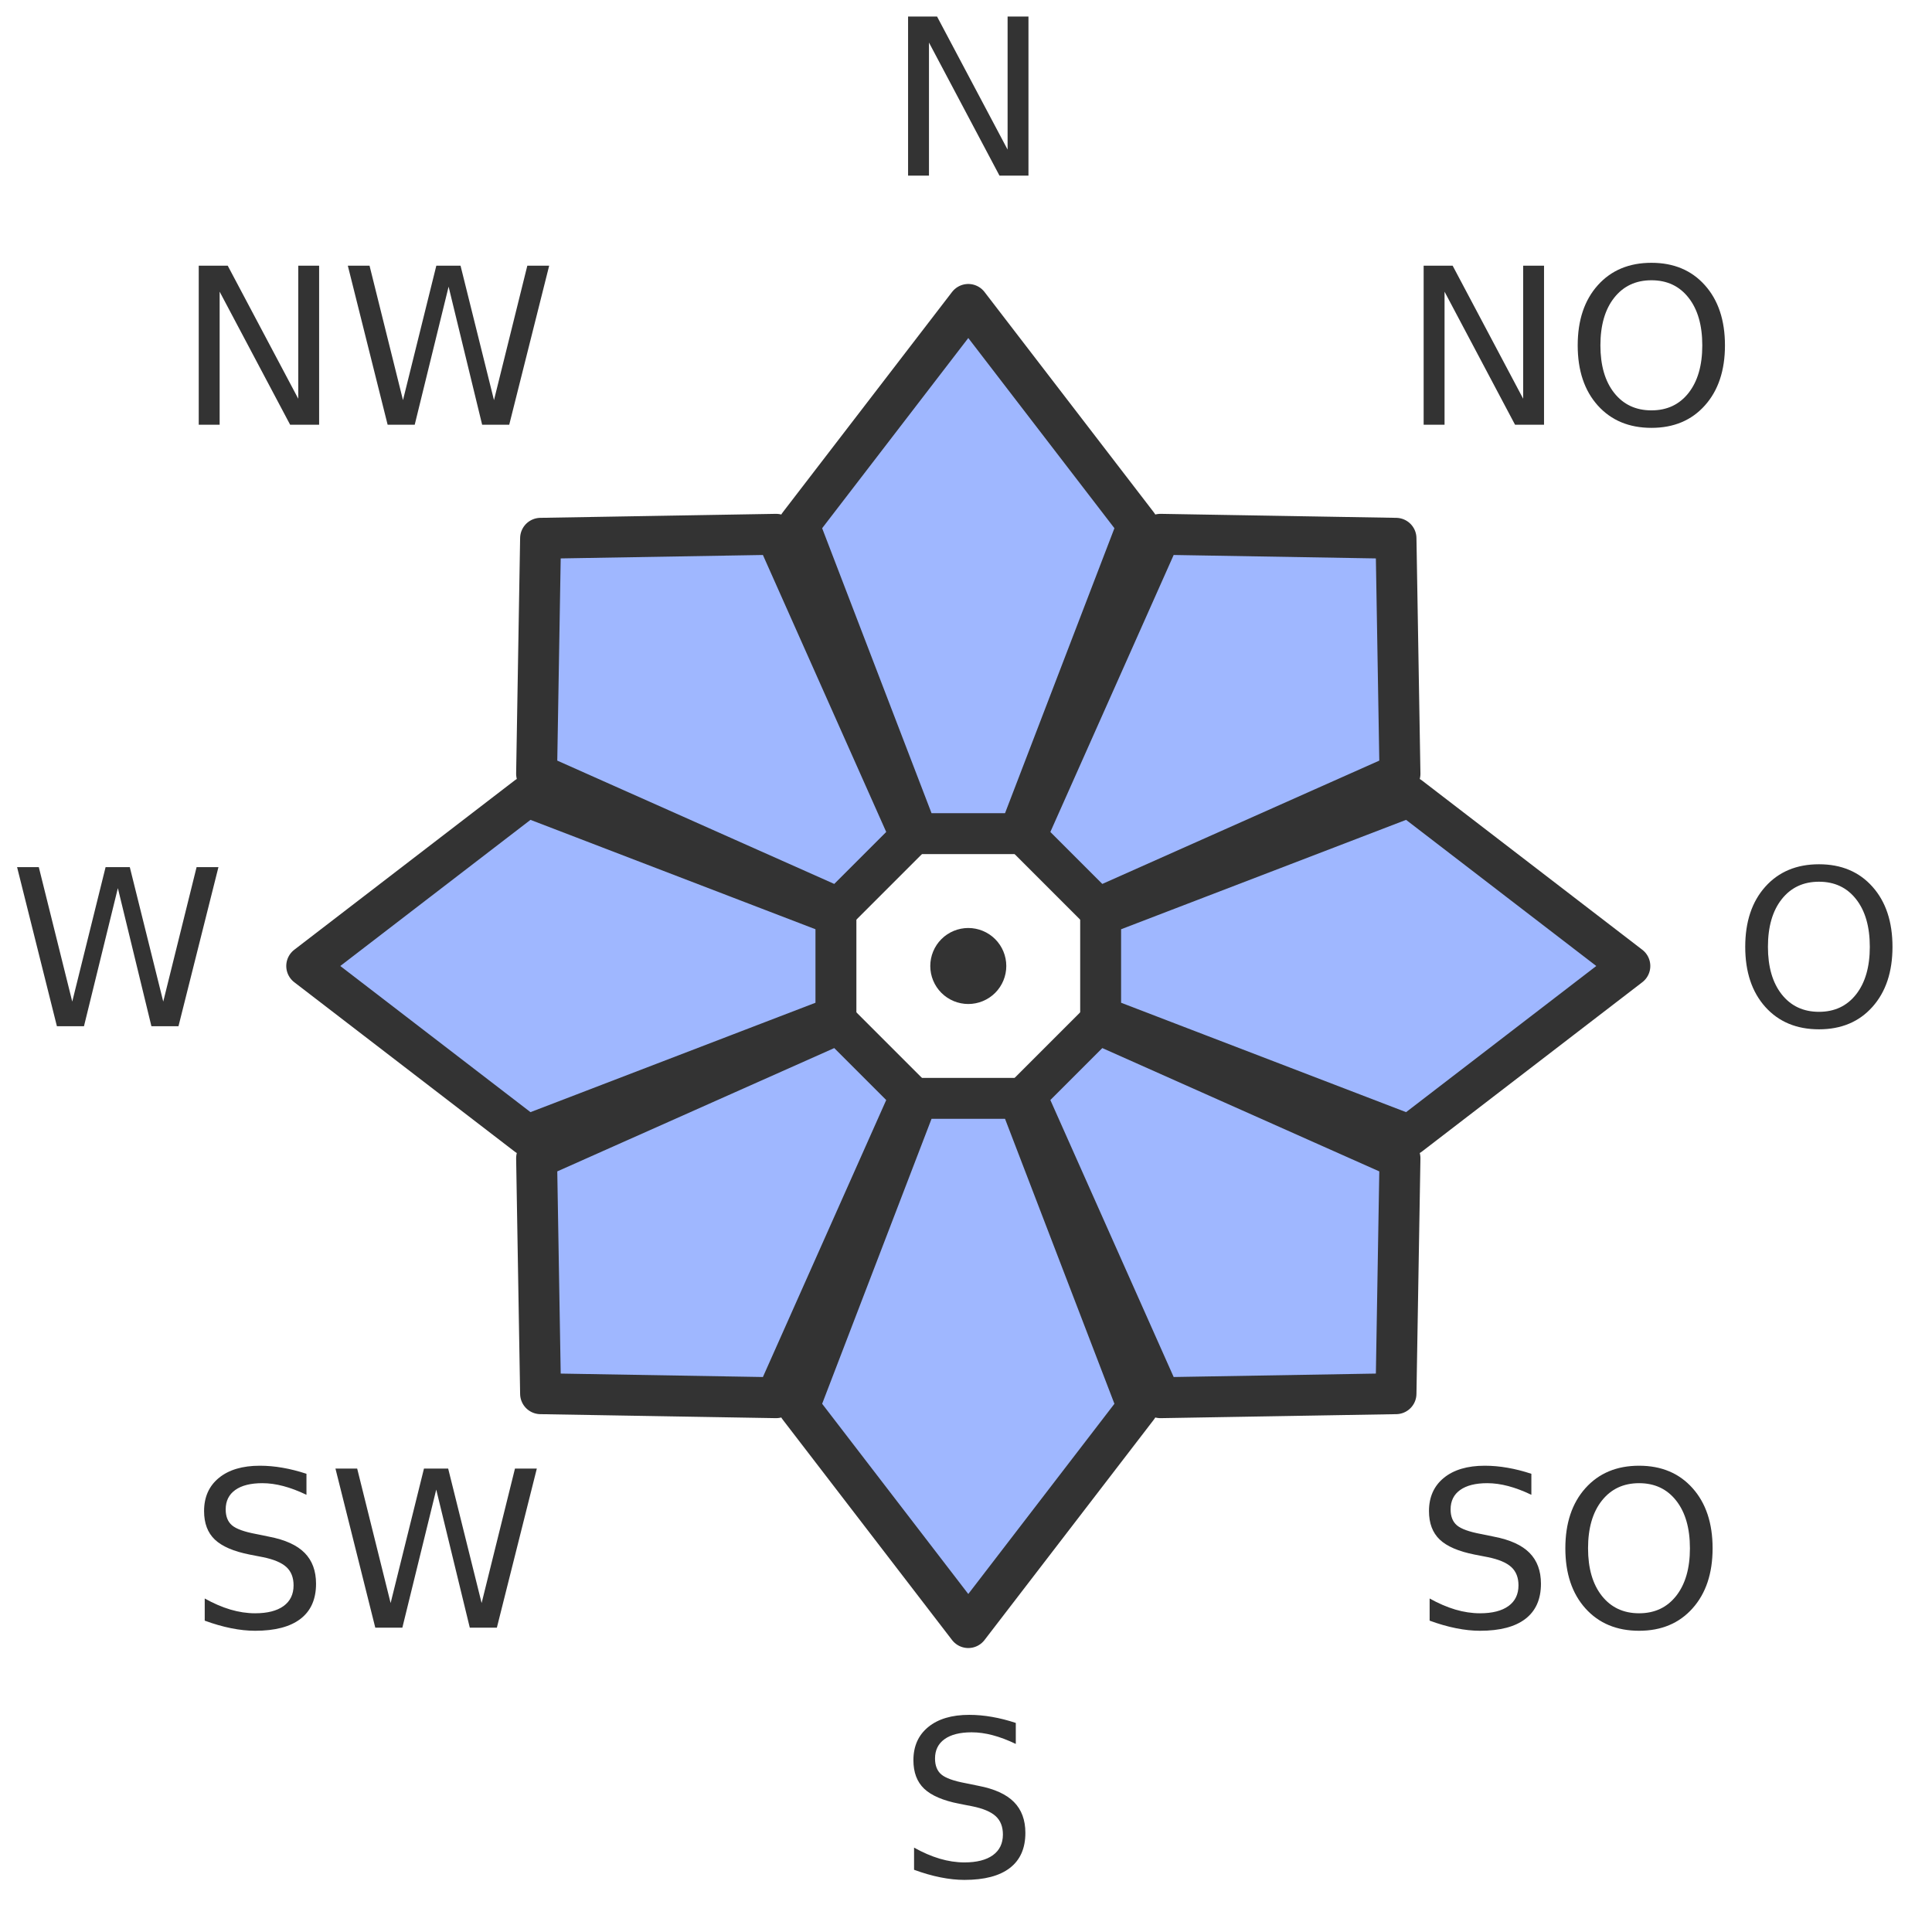
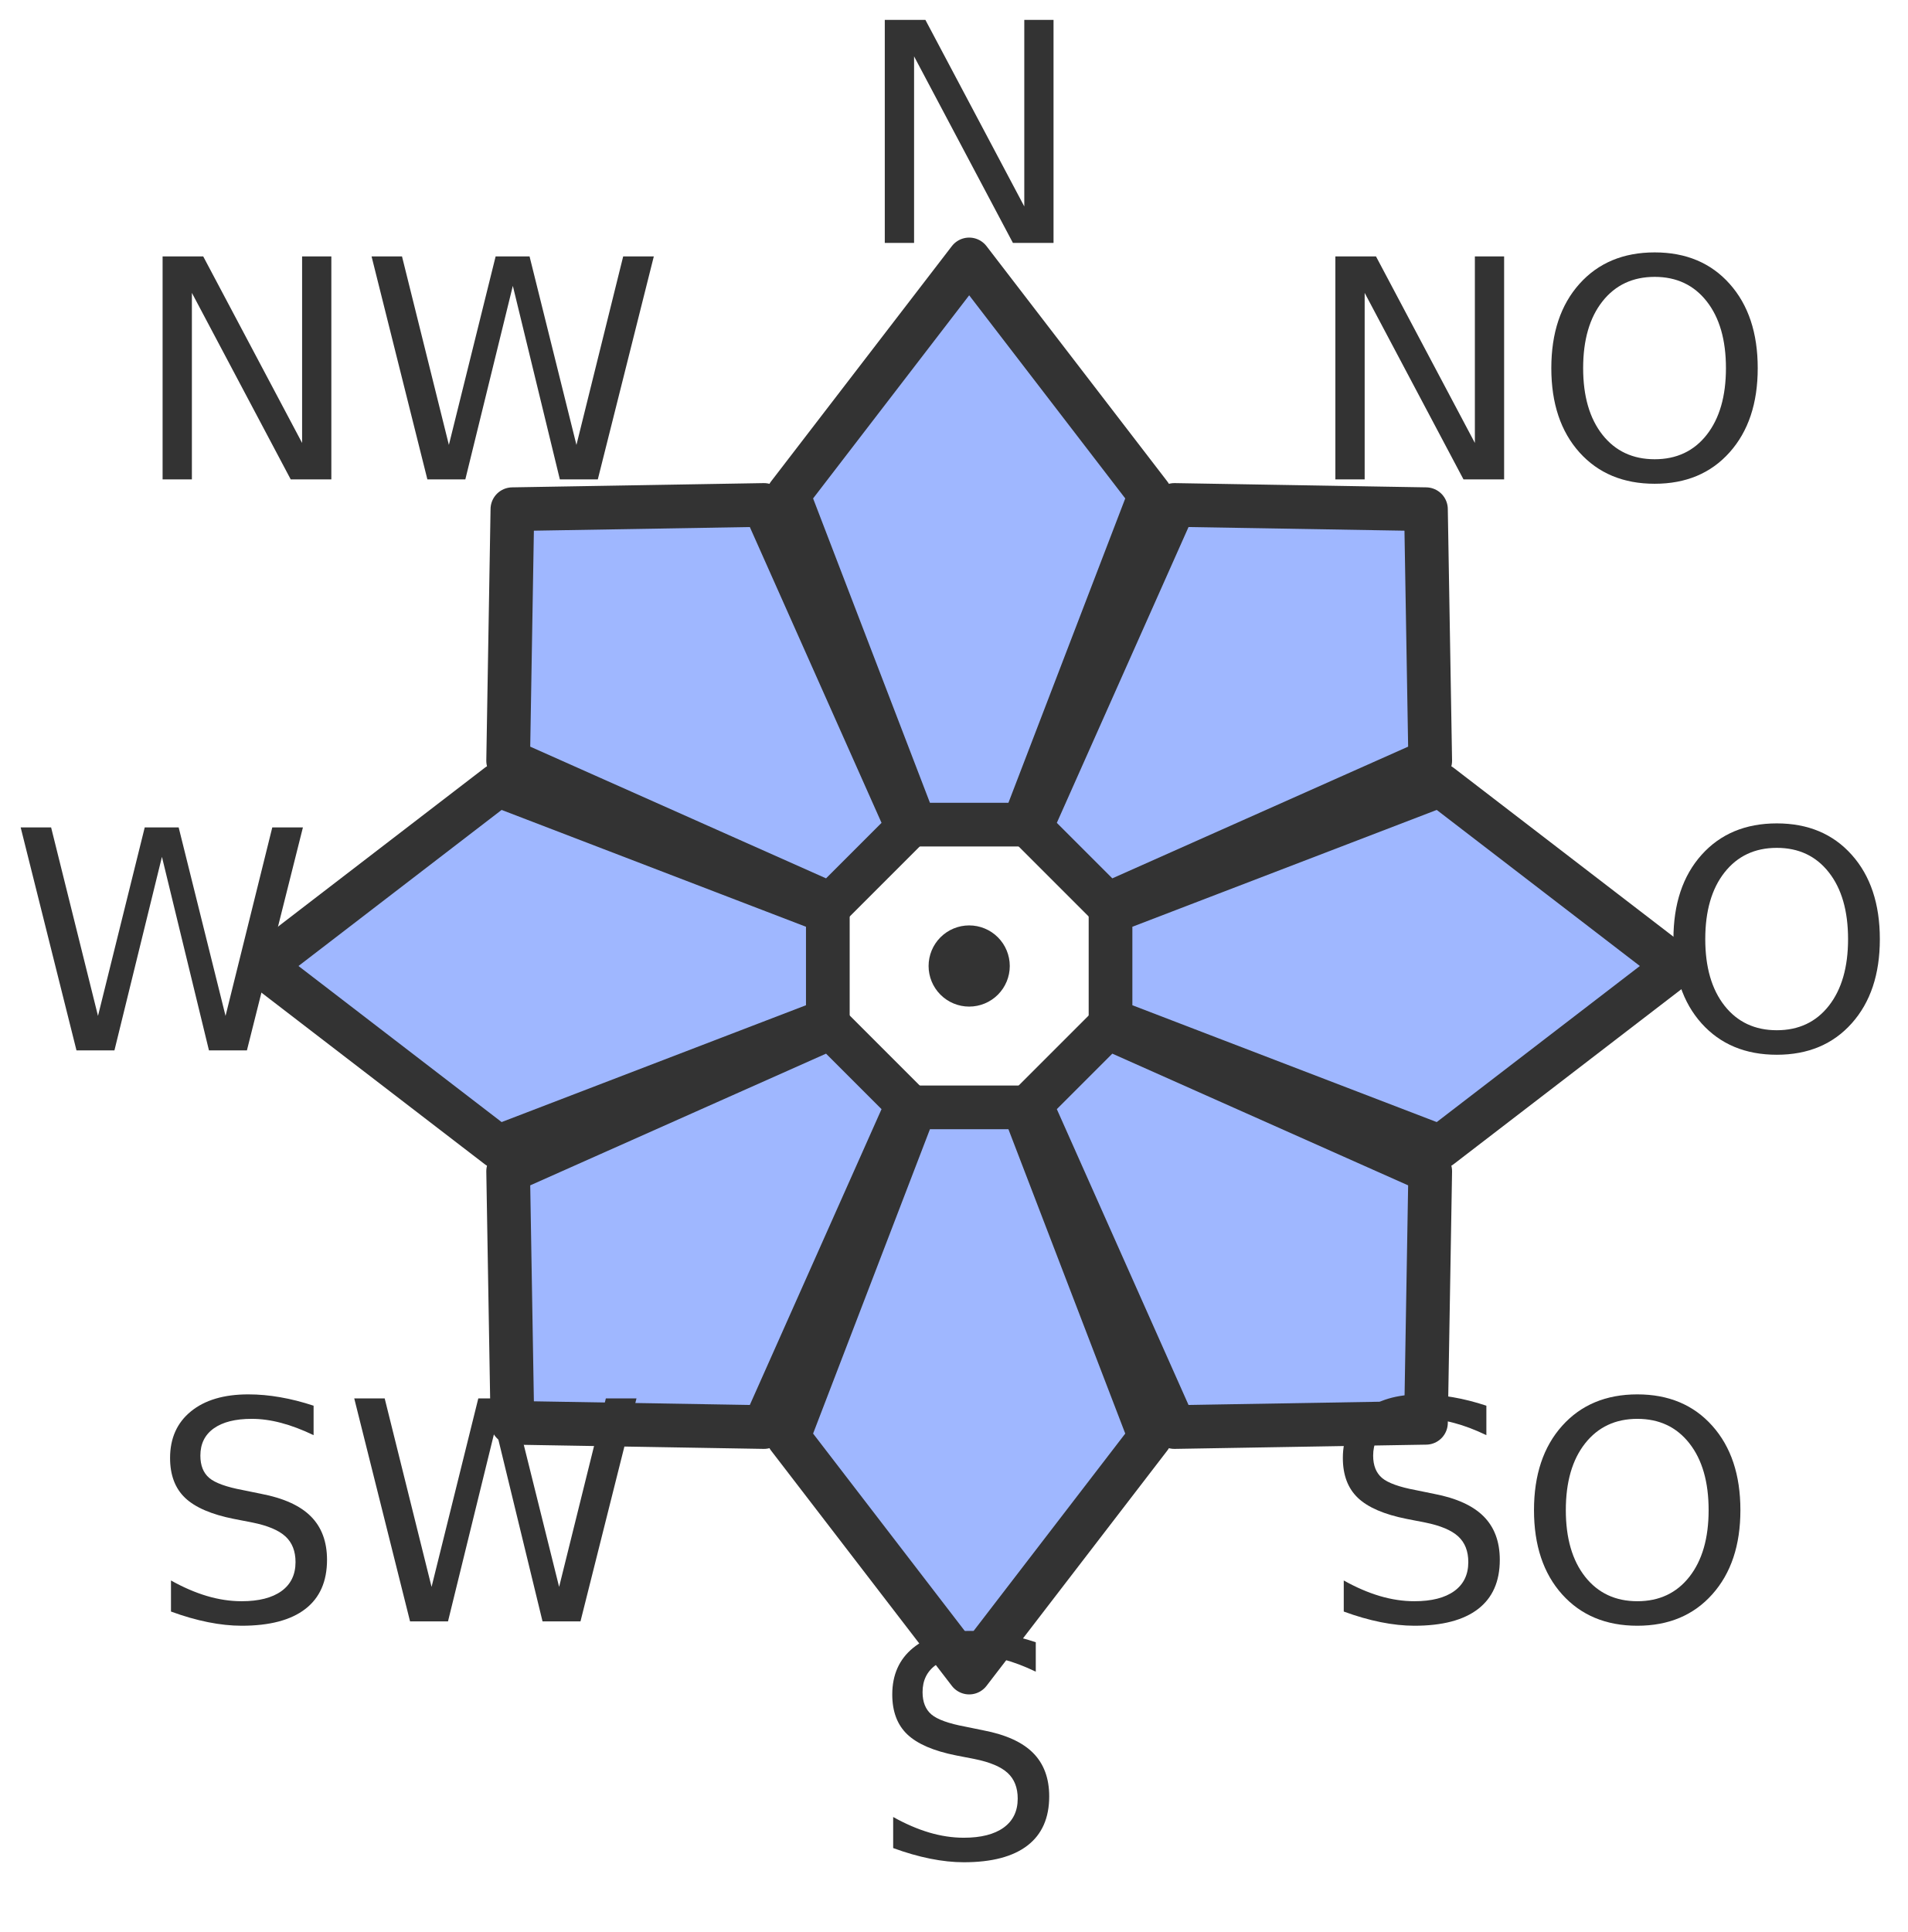
- <svg xmlns="http://www.w3.org/2000/svg" xmlns:xlink="http://www.w3.org/1999/xlink" viewBox="0 0 140.387 141.665" version="1.1">
+ <svg xmlns="http://www.w3.org/2000/svg" xmlns:xlink="http://www.w3.org/1999/xlink" viewBox="0 0 130.967 132.644" version="1.1">
  <defs>
    <style type="text/css">*{stroke-linejoin: round; stroke-linecap: butt}</style>
  </defs>
  <g id="figure_1">
    <g id="patch_1">
-       <path d="M 0 141.665  L 140.387 141.665  L 140.387 0  L 0 0  L 0 141.665  z " style="fill: none" />
+       <path d="M 0 132.644  L 130.967 132.644  L 130.967 0  L 0 0  L 0 132.644  z " style="fill: none" />
    </g>
    <g id="axes_1">
      <g id="patch_2">
-         <path d="M 74.725 61.128  L 83.417 38.484  L 71 22.323  L 58.583 38.484  L 67.275 61.128  z " clip-path="url(#pbff39ea89d)" style="fill: #9fb7ff; stroke: #333333; stroke-width: 3" />
+         <path d="M 70.267 56.617  L 78.959 33.973  L 66.542 17.812  L 54.124 33.973  L 62.817 56.617  z " clip-path="url(#p8d939f9a84)" style="fill: #9fb7ff; stroke: #333333; stroke-width: 3" />
      </g>
      <g id="patch_3">
-         <path d="M 80.496 66.604  L 102.654 56.739  L 102.362 39.471  L 85.093 39.178  L 75.228 61.336  z " clip-path="url(#pbff39ea89d)" style="fill: #9fb7ff; stroke: #333333; stroke-width: 3" />
+         <path d="M 76.038 62.094  L 98.196 52.229  L 97.903 34.96  L 80.635 34.668  L 70.77 56.826  z " clip-path="url(#p8d939f9a84)" style="fill: #9fb7ff; stroke: #333333; stroke-width: 3" />
      </g>
      <g id="patch_4">
-         <path d="M 80.705 74.558  L 103.349 83.25  L 119.51 70.832  L 103.349 58.415  L 80.705 67.107  z " clip-path="url(#pbff39ea89d)" style="fill: #9fb7ff; stroke: #333333; stroke-width: 3" />
+         <path d="M 76.246 70.047  L 98.89 78.739  L 115.052 66.322  L 98.89 53.905  L 76.246 62.597  z " clip-path="url(#p8d939f9a84)" style="fill: #9fb7ff; stroke: #333333; stroke-width: 3" />
      </g>
      <g id="patch_5">
-         <path d="M 75.228 80.329  L 85.093 102.487  L 102.362 102.194  L 102.654 84.926  L 80.496 75.061  z " clip-path="url(#pbff39ea89d)" style="fill: #9fb7ff; stroke: #333333; stroke-width: 3" />
+         <path d="M 70.77 75.818  L 80.635 97.976  L 97.903 97.684  L 98.196 80.415  L 76.038 70.55  z " clip-path="url(#p8d939f9a84)" style="fill: #9fb7ff; stroke: #333333; stroke-width: 3" />
      </g>
      <g id="patch_6">
-         <path d="M 67.275 80.537  L 58.583 103.181  L 71 119.343  L 83.417 103.181  L 74.725 80.537  z " clip-path="url(#pbff39ea89d)" style="fill: #9fb7ff; stroke: #333333; stroke-width: 3" />
+         <path d="M 62.817 76.027  L 54.124 98.671  L 66.542 114.832  L 78.959 98.671  L 70.267 76.027  z " clip-path="url(#p8d939f9a84)" style="fill: #9fb7ff; stroke: #333333; stroke-width: 3" />
      </g>
      <g id="patch_7">
-         <path d="M 61.504 75.061  L 39.346 84.926  L 39.638 102.194  L 56.907 102.487  L 66.772 80.329  z " clip-path="url(#pbff39ea89d)" style="fill: #9fb7ff; stroke: #333333; stroke-width: 3" />
+         <path d="M 57.046 70.55  L 34.888 80.415  L 35.18 97.684  L 52.448 97.976  L 62.314 75.818  z " clip-path="url(#p8d939f9a84)" style="fill: #9fb7ff; stroke: #333333; stroke-width: 3" />
      </g>
      <g id="patch_8">
-         <path d="M 61.295 67.107  L 38.651 58.415  L 22.49 70.832  L 38.651 83.25  L 61.295 74.558  z " clip-path="url(#pbff39ea89d)" style="fill: #9fb7ff; stroke: #333333; stroke-width: 3" />
+         <path d="M 56.837 62.597  L 34.193 53.905  L 18.032 66.322  L 34.193 78.739  L 56.837 70.047  z " clip-path="url(#p8d939f9a84)" style="fill: #9fb7ff; stroke: #333333; stroke-width: 3" />
      </g>
      <g id="patch_9">
-         <path d="M 66.772 61.336  L 56.907 39.178  L 39.638 39.471  L 39.346 56.739  L 61.504 66.604  z " clip-path="url(#pbff39ea89d)" style="fill: #9fb7ff; stroke: #333333; stroke-width: 3" />
+         <path d="M 62.314 56.826  L 52.448 34.668  L 35.18 34.96  L 34.888 52.229  L 57.046 62.094  z " clip-path="url(#p8d939f9a84)" style="fill: #9fb7ff; stroke: #333333; stroke-width: 3" />
      </g>
      <g id="patch_10">
-         <path d="M 71 73.119  C 71.606 73.119 72.188 72.878 72.617 72.45  C 73.046 72.021 73.287 71.439 73.287 70.832  C 73.287 70.226 73.046 69.644 72.617 69.215  C 72.188 68.787 71.606 68.546 71 68.546  C 70.394 68.546 69.812 68.787 69.383 69.215  C 68.954 69.644 68.713 70.226 68.713 70.832  C 68.713 71.439 68.954 72.021 69.383 72.45  C 69.812 72.878 70.394 73.119 71 73.119  z " clip-path="url(#pbff39ea89d)" style="fill: #333333; stroke: #333333; stroke-linejoin: miter" />
+         <path d="M 66.542 68.609  C 67.148 68.609 67.73 68.368 68.159 67.939  C 68.588 67.51 68.829 66.929 68.829 66.322  C 68.829 65.716 68.588 65.134 68.159 64.705  C 67.73 64.276 67.148 64.035 66.542 64.035  C 65.935 64.035 65.354 64.276 64.925 64.705  C 64.496 65.134 64.255 65.716 64.255 66.322  C 64.255 66.929 64.496 67.51 64.925 67.939  C 65.354 68.368 65.935 68.609 66.542 68.609  z " clip-path="url(#p8d939f9a84)" style="fill: #333333; stroke: #333333; stroke-linejoin: miter" />
      </g>
      <g id="text_1">
-         <g style="fill: #333333" transform="translate(65.015 12.8775) scale(0.16 -0.16)">
+         <g style="fill: #333333" transform="translate(58.68656 16.67672) scale(0.21 -0.21)">
          <defs>
            <path id="DejaVuSans-4e" d="M 628 4666  L 1478 4666  L 3547 763  L 3547 4666  L 4159 4666  L 4159 0  L 3309 0  L 1241 3903  L 1241 0  L 628 0  L 628 4666  z " transform="scale(0.015625)" />
          </defs>
          <use xlink:href="#DejaVuSans-4e" />
        </g>
      </g>
      <g id="text_2">
-         <g style="fill: #333333" transform="translate(102.8197 31.14525) scale(0.16 -0.16)">
+         <g style="fill: #333333" transform="translate(89.62309 32.91472) scale(0.21 -0.21)">
          <defs>
            <path id="DejaVuSans-4f" d="M 2522 4238  Q 1834 4238 1429 3725  Q 1025 3213 1025 2328  Q 1025 1447 1429 934  Q 1834 422 2522 422  Q 3209 422 3611 934  Q 4013 1447 4013 2328  Q 4013 3213 3611 3725  Q 3209 4238 2522 4238  z M 2522 4750  Q 3503 4750 4090 4092  Q 4678 3434 4678 2328  Q 4678 1225 4090 567  Q 3503 -91 2522 -91  Q 1538 -91 948 565  Q 359 1222 359 2328  Q 359 3434 948 4092  Q 1538 4750 2522 4750  z " transform="scale(0.015625)" />
          </defs>
          <use xlink:href="#DejaVuSans-4e" />
          <use xlink:href="#DejaVuSans-4f" transform="translate(74.80469 0)" />
        </g>
      </g>
      <g id="text_3">
-         <g style="fill: #333333" transform="translate(127.0725 75.2475) scale(0.16 -0.16)">
+         <g style="fill: #333333" transform="translate(113.7164 72.11672) scale(0.21 -0.21)">
          <use xlink:href="#DejaVuSans-4f" />
        </g>
      </g>
      <g id="text_4">
-         <g style="fill: #333333" transform="translate(103.726 119.3498) scale(0.16 -0.16)">
+         <g style="fill: #333333" transform="translate(90.81255 111.3187) scale(0.21 -0.21)">
          <defs>
            <path id="DejaVuSans-53" d="M 3425 4513  L 3425 3897  Q 3066 4069 2747 4153  Q 2428 4238 2131 4238  Q 1616 4238 1336 4038  Q 1056 3838 1056 3469  Q 1056 3159 1242 3001  Q 1428 2844 1947 2747  L 2328 2669  Q 3034 2534 3370 2195  Q 3706 1856 3706 1288  Q 3706 609 3251 259  Q 2797 -91 1919 -91  Q 1588 -91 1214 -16  Q 841 59 441 206  L 441 856  Q 825 641 1194 531  Q 1563 422 1919 422  Q 2459 422 2753 634  Q 3047 847 3047 1241  Q 3047 1584 2836 1778  Q 2625 1972 2144 2069  L 1759 2144  Q 1053 2284 737 2584  Q 422 2884 422 3419  Q 422 4038 858 4394  Q 1294 4750 2059 4750  Q 2388 4750 2728 4690  Q 3069 4631 3425 4513  z " transform="scale(0.015625)" />
          </defs>
          <use xlink:href="#DejaVuSans-53" />
          <use xlink:href="#DejaVuSans-4f" transform="translate(63.47656 0)" />
        </g>
      </g>
      <g id="text_5">
-         <g style="fill: #333333" transform="translate(65.92125 137.6175) scale(0.16 -0.16)">
+         <g style="fill: #333333" transform="translate(59.87602 127.5567) scale(0.21 -0.21)">
          <use xlink:href="#DejaVuSans-53" />
        </g>
      </g>
      <g id="text_6">
-         <g style="fill: #333333" transform="translate(13.909 119.3498) scale(0.16 -0.16)">
+         <g style="fill: #333333" transform="translate(10.29214 111.3187) scale(0.21 -0.21)">
          <defs>
            <path id="DejaVuSans-57" d="M 213 4666  L 850 4666  L 1831 722  L 2809 4666  L 3519 4666  L 4500 722  L 5478 4666  L 6119 4666  L 4947 0  L 4153 0  L 3169 4050  L 2175 0  L 1381 0  L 213 4666  z " transform="scale(0.015625)" />
          </defs>
          <use xlink:href="#DejaVuSans-53" />
          <use xlink:href="#DejaVuSans-57" transform="translate(63.47656 0)" />
        </g>
      </g>
      <g id="text_7">
-         <g style="fill: #333333" transform="translate(0.72 75.2475) scale(0.16 -0.16)">
+         <g style="fill: #333333" transform="translate(0.72 72.11672) scale(0.21 -0.21)">
          <use xlink:href="#DejaVuSans-57" />
        </g>
      </g>
      <g id="text_8">
-         <g style="fill: #333333" transform="translate(13.00275 31.14525) scale(0.16 -0.16)">
+         <g style="fill: #333333" transform="translate(9.102688 32.91472) scale(0.21 -0.21)">
          <use xlink:href="#DejaVuSans-4e" />
          <use xlink:href="#DejaVuSans-57" transform="translate(74.80469 0)" />
        </g>
      </g>
    </g>
  </g>
  <defs>
-     <clipPath id="pbff39ea89d">
-       <rect x="15.56" y="15.393" width="110.88" height="110.88" />
+     <clipPath id="p8d939f9a84">
+       <rect x="11.102" y="10.882" width="110.88" height="110.88" />
    </clipPath>
  </defs>
</svg>
